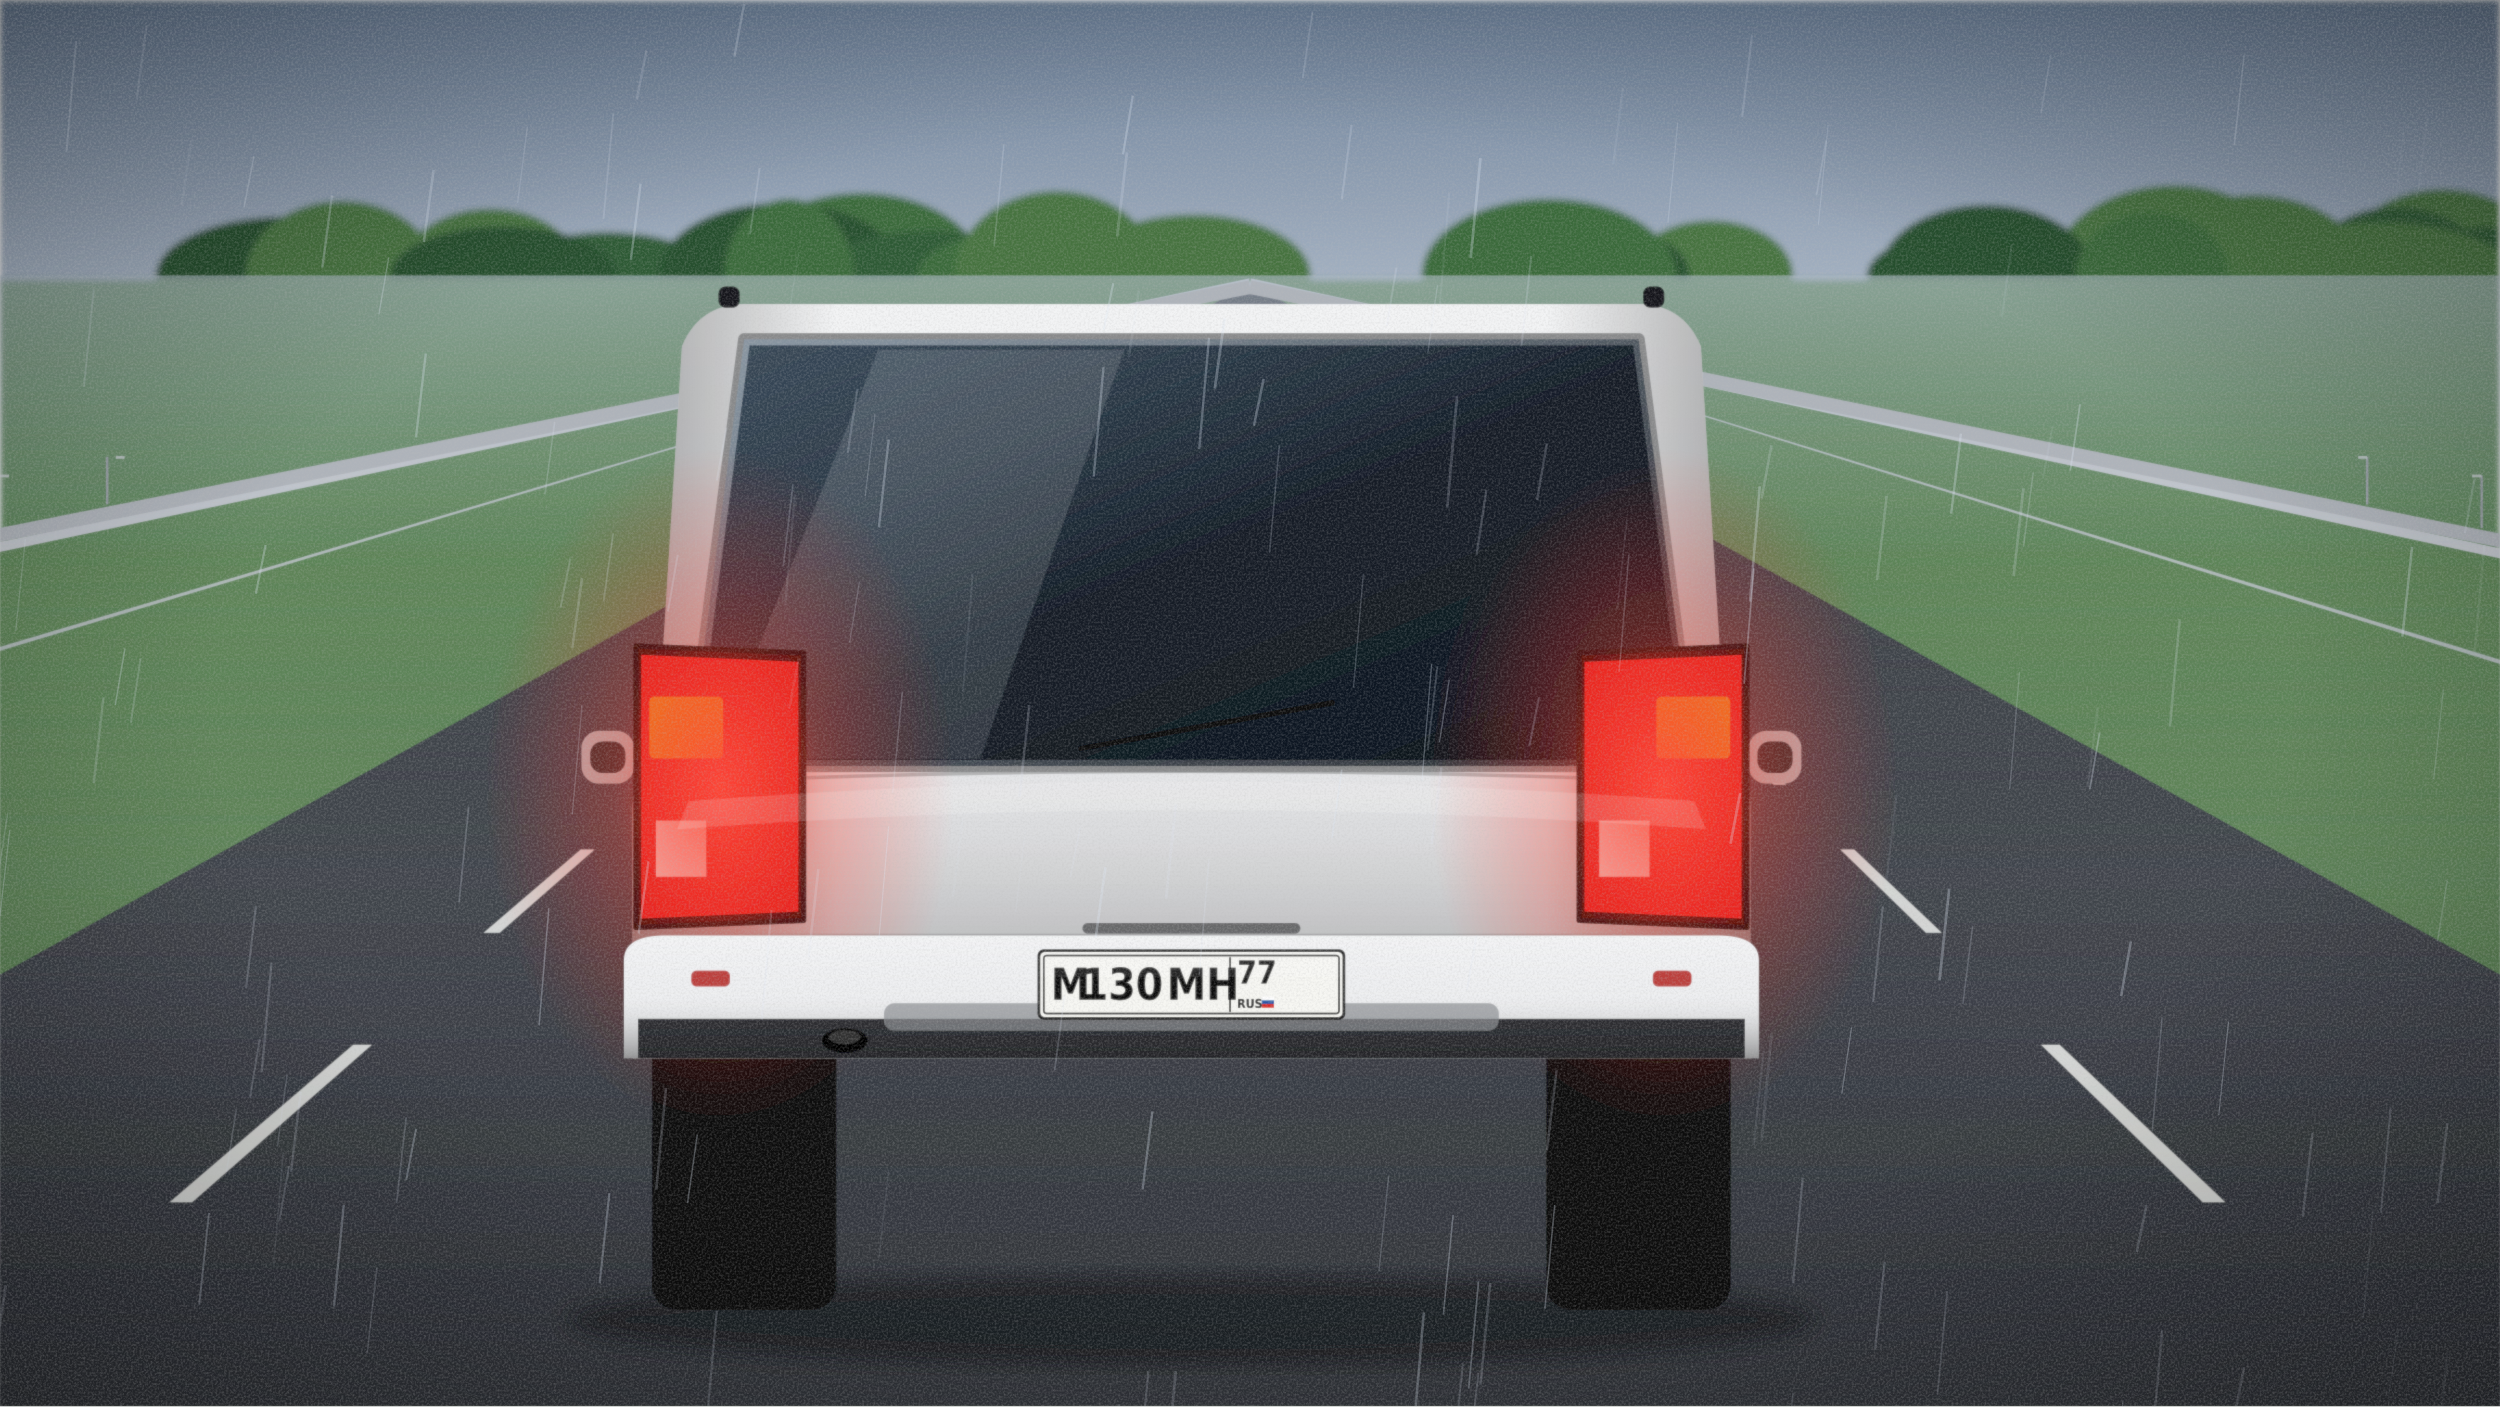
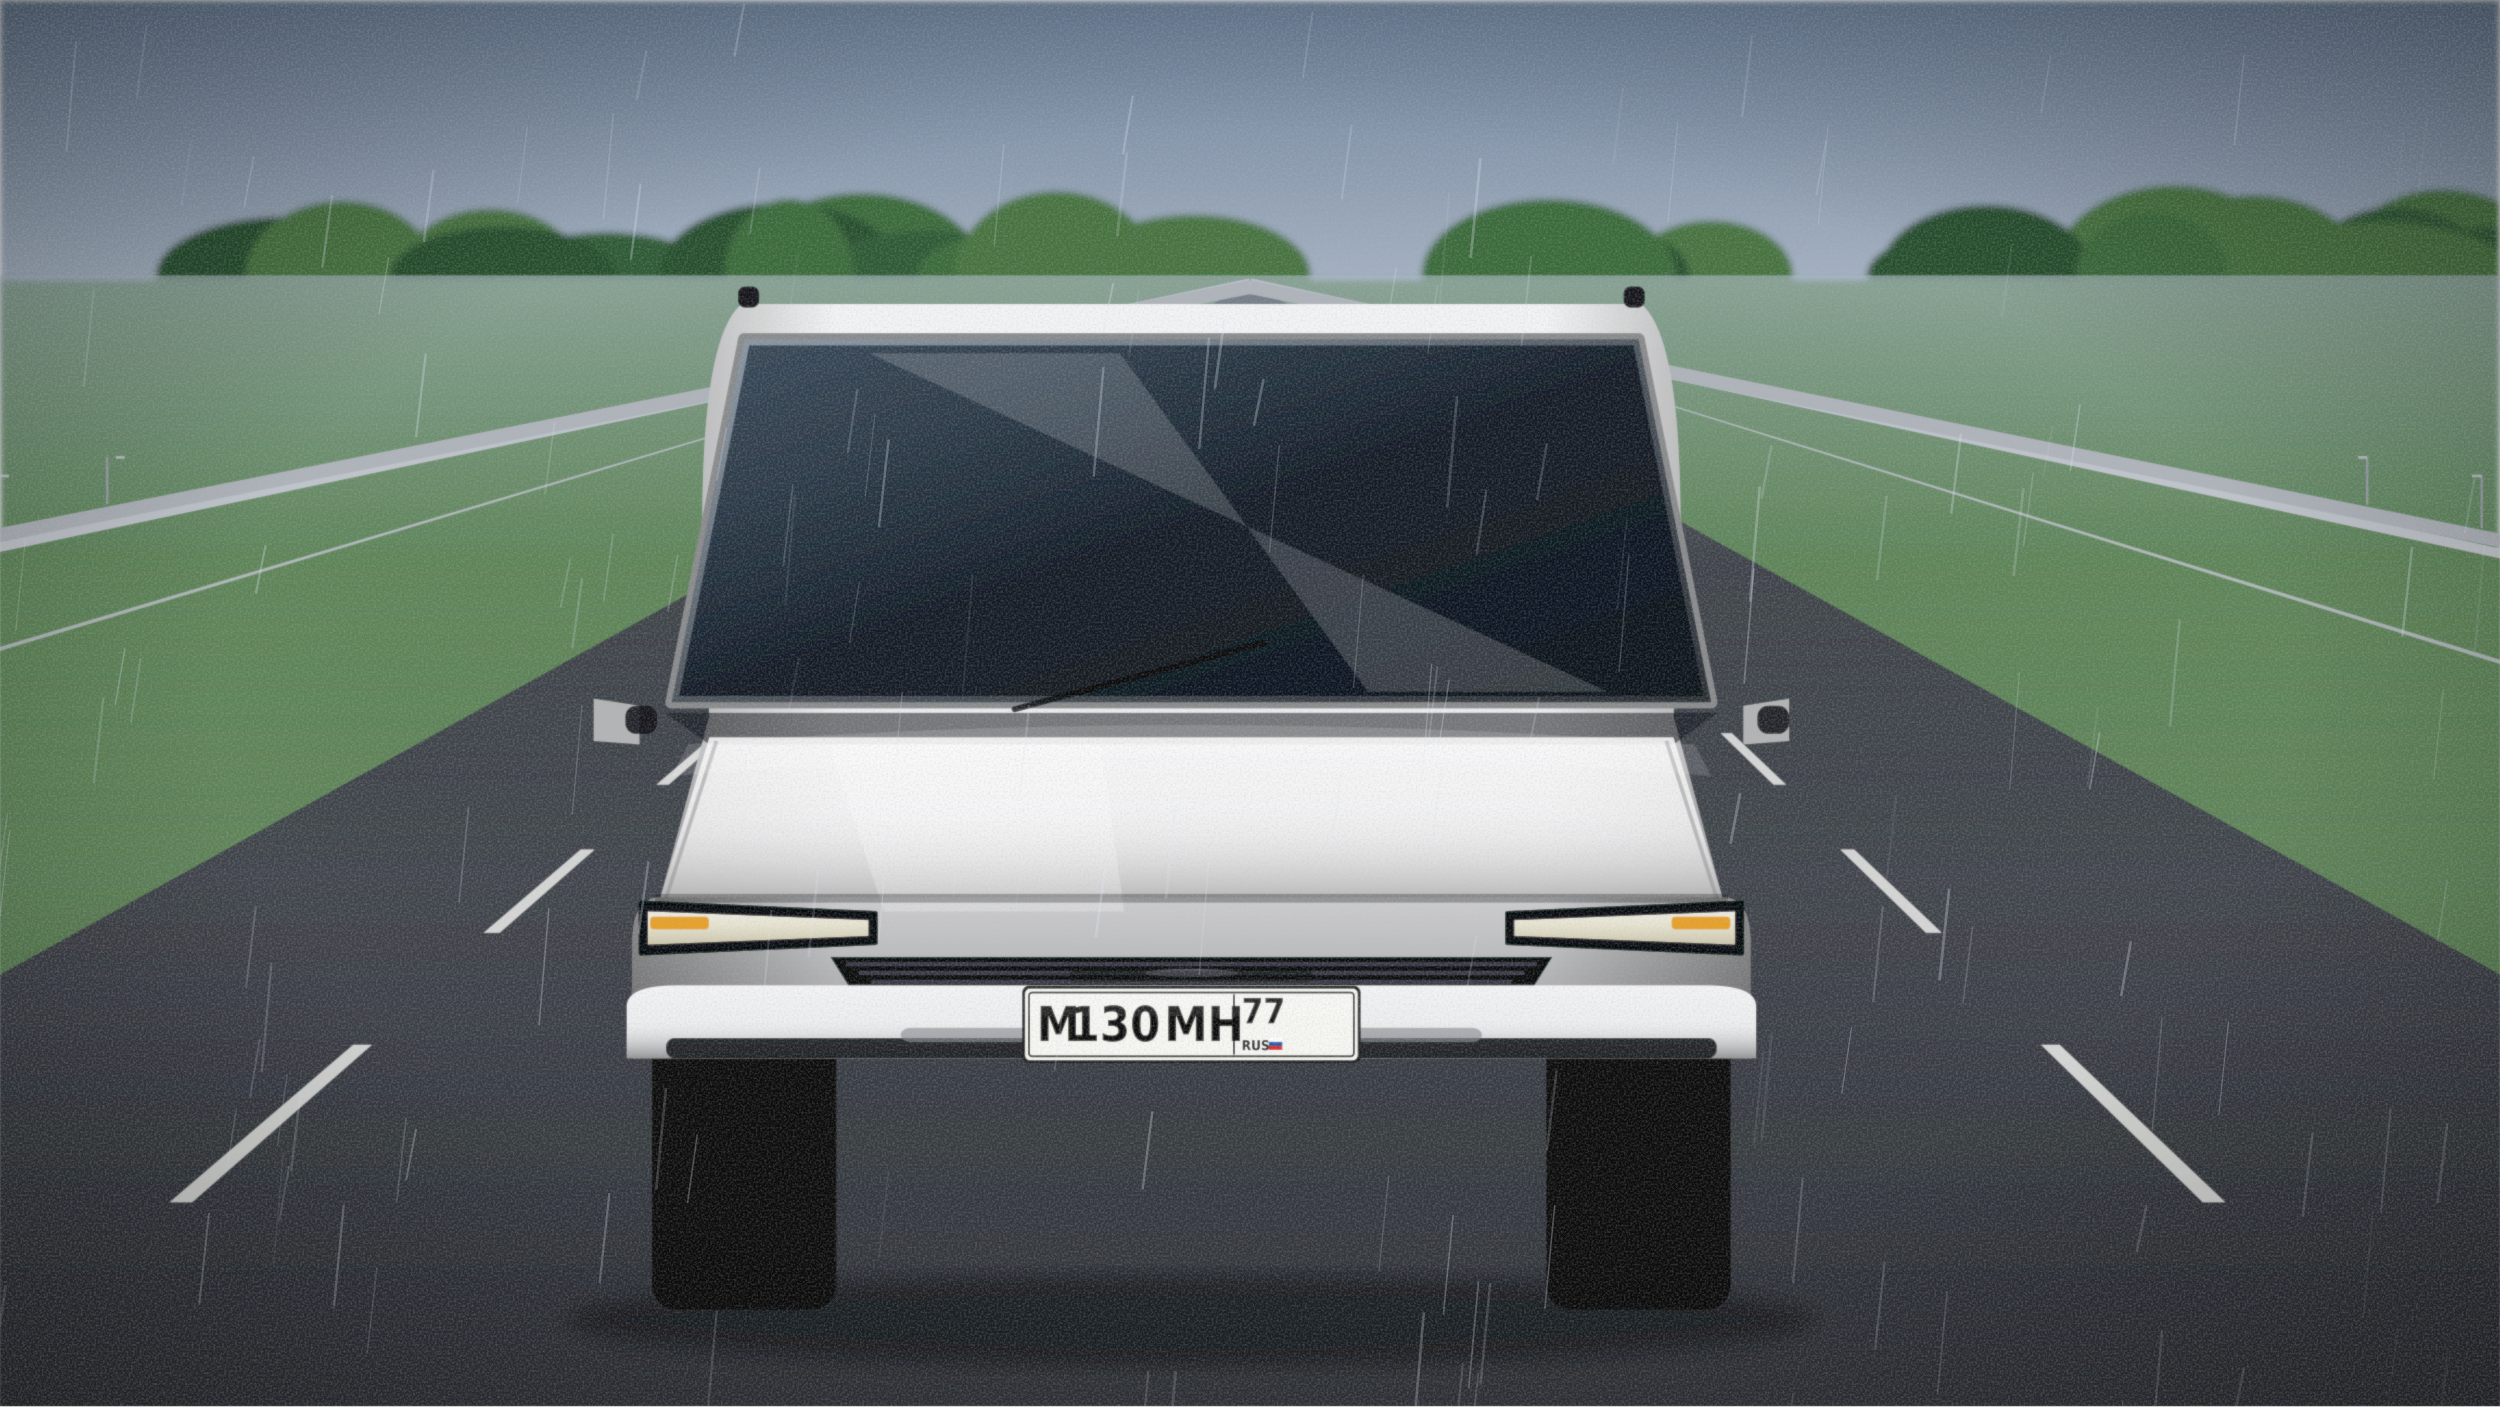
<svg xmlns="http://www.w3.org/2000/svg" viewBox="0 0 1280 720" width="1280" height="720" preserveAspectRatio="xMidYMid slice">
  <defs>
    <linearGradient id="gSky" x1="0" y1="0" x2="0" y2="1">
      <stop offset="0" stop-color="#697d96" />
      <stop offset="1" stop-color="#afbbca" />
    </linearGradient>
    <linearGradient id="gBodyV" x1="0" y1="0" x2="0" y2="1">
      <stop offset="0" stop-color="#fff" stop-opacity=".30" />
      <stop offset=".45" stop-color="#fff" stop-opacity=".02" />
      <stop offset="1" stop-color="#000" stop-opacity=".38" />
    </linearGradient>
    <linearGradient id="gBodyH" x1="0" y1="0" x2="1" y2="0">
      <stop offset="0" stop-color="#000" stop-opacity=".32" />
      <stop offset=".18" stop-color="#000" stop-opacity="0" />
      <stop offset=".82" stop-color="#000" stop-opacity="0" />
      <stop offset="1" stop-color="#000" stop-opacity=".32" />
    </linearGradient>
    <linearGradient id="gGlass" x1="0" y1="0" x2="1" y2="1">
      <stop offset="0" stop-color="#8fb3d4" stop-opacity="0.34" />
      <stop offset=".5" stop-color="#1a2735" stop-opacity=".55" />
      <stop offset="1" stop-color="#0b1119" stop-opacity=".75" />
    </linearGradient>
    <radialGradient id="gGlow">
      <stop offset="0" stop-color="#ff4a3a" stop-opacity=".95" />
      <stop offset=".45" stop-color="#ff3a2a" stop-opacity=".35" />
      <stop offset="1" stop-color="#ff2a1a" stop-opacity="0" />
    </radialGradient>
+     <radialGradient id="gGlowW">
+       <stop offset="0" stop-color="#fff6d8" stop-opacity=".95" />
+       <stop offset=".5" stop-color="#ffe9b0" stop-opacity=".35" />
+       <stop offset="1" stop-color="#ffe4a0" stop-opacity="0" />
+     </radialGradient>
+     <linearGradient id="gLamp" x1="0" y1="0" x2="0" y2="1">
+       <stop offset="0" stop-color="#fffdf2" />
+       <stop offset=".45" stop-color="#f4f0dc" />
+       <stop offset="1" stop-color="#d9d3b8" />
+     </linearGradient>
+     <linearGradient id="gHood" x1="0" y1="0" x2="0" y2="1">
+       <stop offset="0" stop-color="#fff" stop-opacity=".34" />
+       <stop offset=".45" stop-color="#fff" stop-opacity=".04" />
+       <stop offset="1" stop-color="#000" stop-opacity=".22" />
+     </linearGradient>
    <linearGradient id="gRoadFade" x1="0" y1="0" x2="0" y2="1">
      <stop offset="0" stop-color="#afbbca" stop-opacity="0.6" />
      <stop offset=".25" stop-color="#afbbca" stop-opacity="0.1" />
      <stop offset="1" stop-color="#000" stop-opacity="0" />
    </linearGradient>
    <linearGradient id="gWet" x1="0" y1="0" x2="0" y2="1">
      <stop offset="0" stop-color="#cfd8e6" stop-opacity=".0" />
      <stop offset=".5" stop-color="#cfd8e6" stop-opacity=".22" />
      <stop offset="1" stop-color="#cfd8e6" stop-opacity=".05" />
    </linearGradient>
    <linearGradient id="gFog" x1="0" y1="0" x2="0" y2="1">
      <stop offset="0" stop-color="#d7dadd" stop-opacity=".75" />
      <stop offset=".6" stop-color="#d7dadd" stop-opacity=".42" />
      <stop offset="1" stop-color="#d7dadd" stop-opacity=".18" />
    </linearGradient>
    <radialGradient id="gVig" cx=".5" cy=".5" r=".75">
      <stop offset=".55" stop-color="#000" stop-opacity="0" />
      <stop offset="1" stop-color="#000" stop-opacity="0.42" />
    </radialGradient>
    <filter id="fBlur6">
      <feGaussianBlur stdDeviation="6" />
    </filter>
    <filter id="fBlur2" filterUnits="userSpaceOnUse" x="0" y="0" width="1280" height="720">
      <feGaussianBlur stdDeviation="1.6" />
    </filter>
    <filter id="fSoft" filterUnits="userSpaceOnUse" x="0" y="0" width="1280" height="720">
      <feGaussianBlur stdDeviation="0.55" />
    </filter>
    <filter id="fNoise" x="0" y="0" width="100%" height="100%">
      <feTurbulence type="fractalNoise" baseFrequency="0.9" numOctaves="2" seed="469" />
      <feColorMatrix type="matrix" values="0 0 0 0 0.5 0 0 0 0 0.5 0 0 0 0 0.5 1.6 0 0 0 -0.62" />
    </filter>
  </defs>
  <g filter="url(#fSoft)">
    <g filter="url(#fBlur2)">
      <rect x="0" y="0" width="1280" height="175" fill="url(#gSky)" />
      <ellipse cx="1021" cy="141" rx="65" ry="25" fill="#27502f" />
      <ellipse cx="1113" cy="141" rx="63" ry="46" fill="#46733f" />
      <ellipse cx="1153" cy="141" rx="59" ry="41" fill="#46733f" />
      <ellipse cx="251" cy="141" rx="47" ry="34" fill="#46733f" />
      <ellipse cx="311" cy="141" rx="54" ry="22" fill="#2f5a35" />
      <ellipse cx="876" cy="141" rx="42" ry="28" fill="#46733f" />
      <ellipse cx="147" cy="141" rx="67" ry="30" fill="#27502f" />
      <ellipse cx="586" cy="141" rx="68" ry="27" fill="#46733f" />
      <ellipse cx="175" cy="141" rx="49" ry="38" fill="#46733f" />
      <ellipse cx="1017" cy="141" rx="55" ry="36" fill="#27502f" />
      <ellipse cx="821" cy="141" rx="44" ry="25" fill="#27502f" />
      <ellipse cx="1251" cy="141" rx="55" ry="44" fill="#46733f" />
      <ellipse cx="1102" cy="141" rx="39" ry="32" fill="#3a6a3a" />
      <ellipse cx="1227" cy="141" rx="47" ry="35" fill="#2f5a35" />
      <ellipse cx="779" cy="141" rx="42" ry="22" fill="#27502f" />
      <ellipse cx="1273" cy="141" rx="32" ry="25" fill="#2f5a35" />
      <ellipse cx="441" cy="141" rx="63" ry="42" fill="#3a6a3a" />
      <ellipse cx="793" cy="141" rx="65" ry="39" fill="#3a6a3a" />
      <ellipse cx="1218" cy="141" rx="69" ry="27" fill="#46733f" />
      <ellipse cx="400" cy="141" rx="63" ry="37" fill="#27502f" />
      <ellipse cx="258" cy="141" rx="58" ry="25" fill="#27502f" />
      <ellipse cx="476" cy="141" rx="56" ry="23" fill="#2f5a35" />
      <ellipse cx="611" cy="141" rx="60" ry="31" fill="#46733f" />
      <ellipse cx="519" cy="141" rx="49" ry="22" fill="#3a6a3a" />
      <ellipse cx="541" cy="141" rx="52" ry="43" fill="#46733f" />
      <ellipse cx="404" cy="141" rx="33" ry="39" fill="#3a6a3a" />
      <rect x="0" y="143" width="1280" height="720" fill="#4e7a45" />
    </g>
    <polygon points="640,145 1680,720 -400,720" fill="#2c2f35" />
    <polygon points="640,145 -2085.6,720 -400,720" fill="#4f7a45" />
    <polygon points="640,145 3300,720 1680,720" fill="#4f7a45" />
    <line x1="640" y1="145" x2="-2085.6" y2="720" stroke="#c3c6cb" stroke-width="5" />
    <line x1="640" y1="145" x2="3300" y2="720" stroke="#c3c6cb" stroke-width="5" />
    <polygon points="619.8,147 620,147 -1288.1,720 -1308.1,720" fill="#bdc2c8" opacity="0.85" />
    <polygon points="659.3,147 659.5,147 2522.5,720 2502.5,720" fill="#bdc2c8" opacity="0.85" />
    <polygon points="180.9,534.9 190.4,534.9 98.3,615.6 86.8,615.6" fill="#f2f2ee" opacity="0.88" />
    <polygon points="297.4,434.9 304.5,434.9 255.8,477.6 247.6,477.6" fill="#f2f2ee" opacity="0.88" />
    <polygon points="366.8,375.4 372.4,375.4 342.3,401.8 336,401.8" fill="#f2f2ee" opacity="0.88" />
    <polygon points="412.8,335.9 417.5,335.9 397,353.9 391.9,353.9" fill="#f2f2ee" opacity="0.88" />
    <polygon points="445.5,307.9 449.5,307.9 434.8,320.8 430.4,320.8" fill="#f2f2ee" opacity="0.88" />
    <polygon points="470,286.8 473.5,286.8 462.3,296.6 458.6,296.6" fill="#f2f2ee" opacity="0.88" />
    <polygon points="489,270.5 492.1,270.5 483.4,278.2 480.1,278.2" fill="#f2f2ee" opacity="0.88" />
    <polygon points="504.2,257.5 507,257.5 500,263.7 497,263.7" fill="#f2f2ee" opacity="0.88" />
    <polygon points="516.6,246.9 519.2,246.9 513.4,251.9 510.7,251.9" fill="#f2f2ee" opacity="0.88" />
    <polygon points="527,238 529.3,238 524.5,242.2 522,242.2" fill="#f2f2ee" opacity="0.88" />
    <polygon points="535.7,230.5 537.9,230.5 533.7,234.1 531.5,234.1" fill="#f2f2ee" opacity="0.88" />
    <polygon points="543.2,224.1 545.2,224.1 541.7,227.2 539.6,227.2" fill="#f2f2ee" opacity="0.88" />
    <polygon points="549.7,218.5 551.5,218.5 548.5,221.2 546.5,221.2" fill="#f2f2ee" opacity="0.88" />
    <polygon points="555.3,213.6 557.1,213.6 554.4,216 552.6,216" fill="#f2f2ee" opacity="0.88" />
    <polygon points="560.3,209.4 562,209.4 559.6,211.4 557.9,211.4" fill="#f2f2ee" opacity="0.88" />
    <polygon points="1045,534.9 1054.5,534.9 1139.4,615.6 1127.9,615.6" fill="#f2f2ee" opacity="0.88" />
    <polygon points="942.2,434.9 949.3,434.9 994.2,477.6 986.1,477.6" fill="#f2f2ee" opacity="0.88" />
    <polygon points="881,375.4 886.7,375.4 914.5,401.8 908.1,401.8" fill="#f2f2ee" opacity="0.88" />
    <polygon points="840.4,335.9 845.1,335.9 864,353.9 858.9,353.9" fill="#f2f2ee" opacity="0.88" />
    <polygon points="811.6,307.9 815.6,307.9 829.2,320.8 824.9,320.8" fill="#f2f2ee" opacity="0.88" />
    <polygon points="789.9,286.8 793.5,286.8 803.8,296.6 800,296.6" fill="#f2f2ee" opacity="0.88" />
    <polygon points="773.2,270.5 776.3,270.5 784.4,278.2 781.1,278.2" fill="#f2f2ee" opacity="0.88" />
    <polygon points="759.8,257.5 762.6,257.5 769.1,263.7 766.1,263.7" fill="#f2f2ee" opacity="0.88" />
    <polygon points="748.8,246.9 751.4,246.9 756.7,251.9 754,251.9" fill="#f2f2ee" opacity="0.88" />
    <polygon points="739.7,238 742.1,238 746.5,242.2 744.1,242.2" fill="#f2f2ee" opacity="0.88" />
    <polygon points="732,230.5 734.2,230.5 738,234.1 735.7,234.1" fill="#f2f2ee" opacity="0.88" />
    <polygon points="725.4,224.1 727.4,224.1 730.7,227.2 728.6,227.2" fill="#f2f2ee" opacity="0.88" />
    <polygon points="719.7,218.5 721.6,218.5 724.4,221.2 722.5,221.2" fill="#f2f2ee" opacity="0.88" />
    <polygon points="714.7,213.6 716.4,213.6 718.9,216 717.1,216" fill="#f2f2ee" opacity="0.88" />
    <polygon points="710.3,209.4 711.9,209.4 714.1,211.4 712.4,211.4" fill="#f2f2ee" opacity="0.88" />
    <rect x="0" y="141" width="1280" height="579" fill="url(#gRoadFade)" />
    <rect x="0" y="181" width="1280" height="539" fill="url(#gWet)" opacity="0.5" />
    <rect x="-79.7" y="255.2" width="1.2" height="29.9" fill="#9aa0a8" />
    <rect x="-73.6" y="254.7" width="5.5" height="1.4" fill="#c9ced4" opacity="0.8" />
    <rect x="-5.8" y="243.5" width="1.2" height="26.8" fill="#9aa0a8" />
    <rect x="-0.3" y="243" width="4.9" height="1.4" fill="#c9ced4" opacity="0.8" />
    <rect x="54.3" y="233.9" width="1.2" height="24.3" fill="#9aa0a8" />
    <rect x="59.3" y="233.5" width="4.5" height="1.4" fill="#c9ced4" opacity="0.8" />
    <rect x="1342.1" y="255.2" width="1.2" height="29.9" fill="#9aa0a8" />
    <rect x="1337.3" y="254.7" width="5.5" height="1.4" fill="#c9ced4" opacity="0.8" />
    <rect x="1270" y="243.5" width="1.2" height="26.8" fill="#9aa0a8" />
    <rect x="1265.7" y="243" width="4.9" height="1.4" fill="#c9ced4" opacity="0.8" />
    <rect x="1211.4" y="233.9" width="1.2" height="24.3" fill="#9aa0a8" />
    <rect x="1207.4" y="233.5" width="4.5" height="1.4" fill="#c9ced4" opacity="0.8" />
    <line x1="640" y1="147" x2="-2250.7" y2="720" stroke="#aeb3ba" stroke-width="7" />
    <line x1="640" y1="147" x2="3465.1" y2="720" stroke="#aeb3ba" stroke-width="7" />
    <g transform="translate(553.1 179.6)">
      <ellipse cx="0" cy="3" rx="9.2" ry="2.3" fill="#000" opacity=".33" />
      <rect x="-8.2" y="-8.3" width="16.4" height="5.9" rx="0.6" fill="#20222a" />
      <path d="M -6.6 -8.3 L -4.9 -14 L 4.9 -14 L 6.6 -8.3 Z" fill="#1d1f27" />
      <path d="M -5.2 -8.8 L -4.3 -13.3 L 4.3 -13.3 L 5.2 -8.8 Z" fill="#0f1620" />
-       <rect x="-7.9" y="-7.4" width="2.8" height="1.5" fill="#c4261f" />
-       <rect x="5.1" y="-7.4" width="2.8" height="1.5" fill="#c4261f" />
+       <rect x="-7.9" y="-7.4" width="2.8" height="1.5" fill="#f2f0e2" opacity=".95" />
+       <rect x="5.1" y="-7.4" width="2.8" height="1.5" fill="#f2f0e2" opacity=".95" />
      <rect x="-7.5" y="-2.9" width="15.1" height="0.9" fill="#121317" />
      <rect x="-1.6" y="-5.3" width="3.3" height="1" fill="#e9e9e4" />
      <rect x="-7.2" y="-2.4" width="2" height="2.4" fill="#0d0d0d" />
      <rect x="5.2" y="-2.4" width="2" height="2.4" fill="#0d0d0d" />
    </g>
    <g transform="translate(550.5 180.8)">
      <ellipse cx="0" cy="3" rx="9.3" ry="2.3" fill="#000" opacity=".33" />
      <rect x="-8.3" y="-7.7" width="16.6" height="5.5" rx="0.7" fill="#b9bdc4" />
      <path d="M -6.6 -7.7 L -5 -13 L 5 -13 L 6.6 -7.7 Z" fill="#aaaeb4" />
      <path d="M -5.3 -8.2 L -4.3 -12.3 L 4.3 -12.3 L 5.3 -8.2 Z" fill="#0f1620" />
-       <rect x="-8" y="-6.9" width="2.8" height="1.4" fill="#c4261f" />
-       <rect x="5.1" y="-6.9" width="2.8" height="1.4" fill="#c4261f" />
+       <rect x="-8" y="-6.9" width="2.8" height="1.4" fill="#f2f0e2" opacity=".95" />
+       <rect x="5.1" y="-6.9" width="2.8" height="1.4" fill="#f2f0e2" opacity=".95" />
      <rect x="-7.6" y="-2.7" width="15.3" height="0.8" fill="#66686c" />
      <rect x="-1.7" y="-4.9" width="3.3" height="1" fill="#e9e9e4" />
      <rect x="-7.3" y="-2.2" width="2" height="2.2" fill="#0d0d0d" />
      <rect x="5.3" y="-2.2" width="2" height="2.2" fill="#0d0d0d" />
    </g>
    <g transform="translate(610 670.5) scale(0.9)">
      <ellipse cx="0" cy="6" rx="356.2" ry="26" fill="#000" opacity="0.38" filter="url(#fBlur6)" />
      <rect x="-306.9" y="-165" width="104.9" height="165" rx="14" fill="#0d0d0d" />
      <rect x="-300.9" y="-159" width="92.9" height="10" rx="5" fill="#242424" opacity=".7" />
      <rect x="201.9" y="-165" width="104.9" height="165" rx="14" fill="#0d0d0d" />
      <rect x="207.9" y="-159" width="92.9" height="10" rx="5" fill="#242424" opacity=".7" />
-       <path d="M -318 -143 L -318 -283.2 Q -318 -303.2 -304 -321.2 L -289.8 -548 Q -279.8 -572 -253.8 -572 L 253.8 -572 Q 279.8 -572 289.8 -548 L 304 -321.2 Q 318 -303.2 318 -283.2 L 318 -143 Z" fill="#EDEEF0" />
-       <path d="M -318 -143 L -318 -283.2 Q -318 -303.2 -304 -321.2 L -289.8 -548 Q -279.8 -572 -253.8 -572 L 253.8 -572 Q 279.8 -572 289.8 -548 L 304 -321.2 Q 318 -303.2 318 -283.2 L 318 -143 Z" fill="url(#gBodyV)" />
-       <path d="M -318 -143 L -318 -283.2 Q -318 -303.2 -304 -321.2 L -289.8 -548 Q -279.8 -572 -253.8 -572 L 253.8 -572 Q 279.8 -572 289.8 -548 L 304 -321.2 Q 318 -303.2 318 -283.2 L 318 -143 Z" fill="url(#gBodyH)" />
-       <path d="M -286.2 -309.2 L -254.4 -552 L 254.4 -552 L 286.2 -309.2 Z" fill="#0c1218" stroke="#898a8b" stroke-width="7" stroke-linejoin="round" />
-       <path d="M -286.2 -309.2 L -254.4 -552 L 254.4 -552 L 286.2 -309.2 Z" fill="url(#gGlass)" />
-       <path d="M -178.1 -546 L -38.2 -546 L -120.2 -313.2 L -271.9 -313.2 Z" fill="#fff" opacity="0.13" />
-       <path d="M -63 -319.2 L 80.1 -345.2" stroke="#05080b" stroke-width="3.2" stroke-linecap="round" opacity=".75" />
-       <rect x="-347" y="-329.2" width="30" height="30" rx="10" fill="#b2b3b4" />
-       <rect x="-342" y="-323.2" width="20" height="18" rx="7" fill="#0b0e12" opacity=".8" />
-       <rect x="317" y="-329.2" width="30" height="30" rx="10" fill="#b2b3b4" />
-       <rect x="322" y="-323.2" width="20" height="18" rx="7" fill="#0b0e12" opacity=".8" />
-       <path d="M -305.3 -299.2 Q 0 -313.2 305.3 -299.2 L 314.8 -212.8 L -314.8 -212.8 Z" fill="none" stroke="#898a8b" stroke-width="2" opacity=".55" />
-       <rect x="-269" y="-582" width="12" height="12" rx="4" fill="#15171a" />
-       <rect x="257" y="-582" width="12" height="12" rx="4" fill="#15171a" />
-       <path d="M -316 -377.5 L -220.6 -373.5 L -220.6 -221.4 L -316 -217.4 Z" fill="#2a0707" stroke="#0a0a0a" stroke-width="3" stroke-linejoin="round" />
-       <path d="M -313 -372.5 L -223.6 -368.5 L -223.6 -226.4 L -313 -222.4 Z" fill="#e0201f" opacity="1" stroke-linejoin="round" />
-       <rect x="-308.4" y="-348.7" width="42" height="35.2" rx="3" fill="#e69a1a" opacity=".9" />
-       <rect x="-304.6" y="-278.2" width="28.6" height="32" fill="#f4f4ee" opacity=".85" />
-       <ellipse cx="-268.3" cy="-297.4" rx="133.6" ry="192.1" fill="url(#gGlow)" opacity="0.95" />
-       <path d="M 316 -377.5 L 220.6 -373.5 L 220.6 -221.4 L 316 -217.4 Z" fill="#2a0707" stroke="#0a0a0a" stroke-width="3" stroke-linejoin="round" />
-       <path d="M 313 -372.5 L 223.6 -368.5 L 223.6 -226.4 L 313 -222.4 Z" fill="#e0201f" opacity="1" stroke-linejoin="round" />
-       <rect x="264.5" y="-348.7" width="42" height="35.2" rx="3" fill="#e69a1a" opacity=".9" />
-       <rect x="232" y="-278.2" width="28.6" height="32" fill="#f4f4ee" opacity=".85" />
-       <ellipse cx="268.3" cy="-297.4" rx="133.6" ry="192.1" fill="url(#gGlow)" opacity="0.95" />
-       <path d="M -322.8 -143 L -322.8 -198.8 Q -322.8 -212.8 -298.9 -212.8 L 298.9 -212.8 Q 322.8 -212.8 322.8 -198.8 L 322.8 -143 Z" fill="#EDEEF0" />
-       <path d="M -322.8 -143 L -322.8 -198.8 Q -322.8 -212.8 -298.9 -212.8 L 298.9 -212.8 Q 322.8 -212.8 322.8 -198.8 L 322.8 -143 Z" fill="url(#gBodyV)" />
-       <path d="M -314.8 -143 L -314.8 -165.4 L 314.8 -165.4 L 314.8 -143 Z" fill="#17181b" opacity=".88" />
-       <rect x="-174.9" y="-174.3" width="349.8" height="15.7" rx="6" fill="#8a8d92" opacity=".7" />
-       <rect x="-284.5" y="-192.8" width="22" height="9" rx="3" fill="#b3201f" opacity=".85" />
-       <rect x="262.5" y="-192.8" width="22" height="9" rx="3" fill="#b3201f" opacity=".85" />
-       <ellipse cx="-197.2" cy="-153" rx="13" ry="7" fill="#050505" />
-       <ellipse cx="-197.2" cy="-155" rx="9" ry="4" fill="#5b5b5b" opacity=".5" />
-       <g transform="translate(0 -184.9)">
+       <path d="M -318 -143 L -318 -208.5 Q -318 -234.5 -302 -234.5 L -274.2 -337.5 Q -287.8 -546 -255.8 -572 L 255.8 -572 Q 287.8 -546 274.2 -337.5 L 302 -234.5 Q 318 -234.5 318 -208.5 L 318 -143 Z" fill="#EDEEF0" />
+       <path d="M -318 -143 L -318 -208.5 Q -318 -234.5 -302 -234.5 L -274.2 -337.5 Q -287.8 -546 -255.8 -572 L 255.8 -572 Q 287.8 -546 274.2 -337.5 L 302 -234.5 Q 318 -234.5 318 -208.5 L 318 -143 Z" fill="url(#gBodyV)" />
+       <path d="M -318 -143 L -318 -208.5 Q -318 -234.5 -302 -234.5 L -274.2 -337.5 Q -287.8 -546 -255.8 -572 L 255.8 -572 Q 287.8 -546 274.2 -337.5 L 302 -234.5 Q 318 -234.5 318 -208.5 L 318 -143 Z" fill="url(#gBodyH)" />
+       <path d="M -295.7 -345.5 L -254.4 -552 L 254.4 -552 L 295.7 -345.5 Z" fill="#0c1218" stroke="#898a8b" stroke-width="7" stroke-linejoin="round" />
+       <path d="M -295.7 -345.5 L -254.4 -552 L 254.4 -552 L 295.7 -345.5 Z" fill="url(#gGlass)" />
+       <path d="M -183.2 -544 L -40.7 -544 L 100.6 -351.5 L 236.6 -351.5 Z" fill="#fff" opacity="0.17" />
+       <path d="M -100.6 -341.5 L 41.4 -379.5" stroke="#05080b" stroke-width="3.4" stroke-linecap="round" opacity=".8" />
+       <path d="M -299.7 -339.5 L 299.7 -339.5 L 274.2 -321.5 L -274.2 -321.5 Z" fill="#14161a" opacity=".55" />
+       <path d="M -274.2 -325.5 L -302 -234.5 L 302 -234.5 L 274.2 -325.5 Z" fill="#f4f4f6" opacity=".85" />
+       <path d="M -274.2 -325.5 L -302 -234.5 L 302 -234.5 L 274.2 -325.5 Z" fill="url(#gHood)" />
+       <path d="M -206.1 -321.5 L -174.9 -226.5 L -38.2 -226.5 L -51.5 -321.5 Z" fill="#fff" opacity="0.26" />
+       <line x1="-300" y1="-230.5" x2="-270.2" y2="-323.5" stroke="#898a8b" stroke-width="2.2" opacity=".5" />
+       <line x1="300" y1="-230.5" x2="270.2" y2="-323.5" stroke="#898a8b" stroke-width="2.2" opacity=".5" />
+       <rect x="-305.3" y="-236.5" width="610.6" height="5" rx="2" fill="#000" opacity=".28" />
+       <path d="M -314 -343.5 L -340 -347.5 L -340 -323.5 L -314 -321.5 Z" fill="#b2b3b4" />
+       <rect x="-322" y="-343.5" width="18" height="16" rx="6" fill="#0b0e12" opacity=".85" />
+       <path d="M 314 -343.5 L 340 -347.5 L 340 -323.5 L 314 -321.5 Z" fill="#b2b3b4" />
+       <rect x="322" y="-343.5" width="18" height="16" rx="6" fill="#0b0e12" opacity=".85" />
+       <rect x="-257.9" y="-582" width="12" height="12" rx="4" fill="#15171a" />
+       <rect x="245.9" y="-582" width="12" height="12" rx="4" fill="#15171a" />
+       <path d="M -313.2 -231.5 L -179.7 -225.5 L -179.7 -208.6 L -313.2 -202.6 Z" fill="#0e1014" stroke="#05070a" stroke-width="2.5" stroke-linejoin="round" />
+       <path d="M -309.2 -226.5 L -183.7 -221.5 L -183.7 -212.6 L -309.2 -207.6 Z" fill="url(#gLamp)" opacity="0.93" stroke-linejoin="round" />
+       <rect x="-307.9" y="-223.5" width="33.4" height="7.2" rx="2" fill="#e69a1a" opacity=".92" />
+       <path d="M 313.2 -231.5 L 179.7 -225.5 L 179.7 -208.6 L 313.2 -202.6 Z" fill="#0e1014" stroke="#05070a" stroke-width="2.5" stroke-linejoin="round" />
+       <path d="M 309.2 -226.5 L 183.7 -221.5 L 183.7 -212.6 L 309.2 -207.6 Z" fill="url(#gLamp)" opacity="0.93" stroke-linejoin="round" />
+       <rect x="273.2" y="-223.5" width="33.4" height="7.2" rx="2" fill="#e69a1a" opacity=".92" />
+       <path d="M -203.5 -199.6 L 203.5 -199.6 L 193.3 -183.4 L -193.3 -183.4 Z" fill="#0b0d11" stroke="#05070a" stroke-width="2" />
+       <line x1="-196.4" y1="-196.5" x2="196.4" y2="-196.5" stroke="#454b55" stroke-width="2.4" opacity=".75" />
+       <line x1="-189.3" y1="-191.5" x2="189.3" y2="-191.5" stroke="#454b55" stroke-width="2.4" opacity=".75" />
+       <line x1="-182.2" y1="-186.4" x2="182.2" y2="-186.4" stroke="#454b55" stroke-width="2.4" opacity=".75" />
+       <ellipse cx="0" cy="-191.5" rx="26.5" ry="2.3" fill="#9aa3ae" opacity=".5" />
+       <path d="M -321.2 -143 L -321.2 -172.4 Q -321.2 -184.4 -292.6 -184.4 L 292.6 -184.4 Q 321.2 -184.4 321.2 -172.4 L 321.2 -143 Z" fill="#EDEEF0" />
+       <path d="M -321.2 -143 L -321.2 -172.4 Q -321.2 -184.4 -292.6 -184.4 L 292.6 -184.4 Q 321.2 -184.4 321.2 -172.4 L 321.2 -143 Z" fill="url(#gBodyV)" />
+       <rect x="-298.9" y="-154.5" width="597.8" height="11.5" rx="5" fill="#15171b" opacity=".9" />
+       <rect x="-165.4" y="-160.3" width="330.7" height="8.1" rx="6" fill="#8a8d92" opacity=".65" />
+       <g transform="translate(0 -162.2) scale(1.1)">
        <g>
          <rect x="-87.5" y="-20" width="175" height="40" rx="3.5" fill="#1b1b1b" />
          <rect x="-86" y="-18.5" width="172" height="37" rx="2.6" fill="#f6f6f2" />
          <rect x="-84" y="-16.5" width="168" height="33" rx="1.6" fill="none" stroke="#0a0a0a" stroke-width="0.9" />
          <text x="-80" y="8.6" font-size="25" font-family="'Arial Narrow','Liberation Sans Narrow','DejaVu Sans Condensed',Arial,sans-serif" font-weight="700" fill="#0a0a0a" textLength="14.5" lengthAdjust="spacingAndGlyphs">М</text>
          <text x="-63" y="8.6" font-size="25" font-family="'Arial Narrow','Liberation Sans Narrow','DejaVu Sans Condensed',Arial,sans-serif" font-weight="700" fill="#0a0a0a" textLength="46" lengthAdjust="spacingAndGlyphs">130</text>
          <text x="-14" y="8.6" font-size="25" font-family="'Arial Narrow','Liberation Sans Narrow','DejaVu Sans Condensed',Arial,sans-serif" font-weight="700" fill="#0a0a0a" textLength="31" lengthAdjust="spacingAndGlyphs">МН</text>
          <line x1="22" y1="-15.5" x2="22" y2="15.5" stroke="#0a0a0a" stroke-width="0.9" />
          <text x="26" y="-0.6" font-size="18" font-family="'Arial Narrow','Liberation Sans Narrow','DejaVu Sans Condensed',Arial,sans-serif" font-weight="700" fill="#0a0a0a" textLength="20" lengthAdjust="spacingAndGlyphs">77</text>
          <text x="26" y="13.3" font-size="7" font-family="'Arial Narrow','Liberation Sans Narrow','DejaVu Sans Condensed',Arial,sans-serif" font-weight="700" fill="#0a0a0a" textLength="12" lengthAdjust="spacingAndGlyphs">RUS</text>
          <rect x="40" y="6.9" width="7" height="2.1" fill="#fff" />
          <rect x="40" y="9" width="7" height="2.1" fill="#1c57a5" />
          <rect x="40" y="11.1" width="7" height="2.1" fill="#d52b1e" />
          <rect x="-86" y="-18.5" width="172" height="14.1" rx="2.6" fill="#fff" opacity="0.12" />
        </g>
      </g>
-       <rect x="-62" y="-219.9" width="124" height="6" rx="3" fill="#0e0e10" opacity=".5" />
-       <path d="M -286.2 -289.2 Q 0 -311.2 286.2 -289.2 L 292.6 -273.2 Q 0 -295.2 -292.6 -273.2 Z" fill="#fff" opacity="0.16" />
+       <rect x="-69.4" y="-192.8" width="138.7" height="6.3" rx="3" fill="#0e0e10" opacity=".45" />
+       <path d="M -286.2 -321.5 Q 0 -343.5 286.2 -321.5 L 295.7 -303.5 Q 0 -327.5 -295.7 -303.5 Z" fill="#fff" opacity="0.15" />
    </g>
  </g>
  <line x1="98" y1="72" x2="93" y2="105" stroke="#dfe8f5" stroke-width="1.2" opacity="0.1" />
  <line x1="406" y1="248" x2="401" y2="290" stroke="#dfe8f5" stroke-width="0.9" opacity="0.2" />
  <line x1="440" y1="298" x2="435" y2="329" stroke="#dfe8f5" stroke-width="0.7" opacity="0.2" />
  <line x1="455" y1="225" x2="450" y2="270" stroke="#dfe8f5" stroke-width="1.2" opacity="0.3" />
  <line x1="627" y1="163" x2="622" y2="199" stroke="#dfe8f5" stroke-width="1.4" opacity="0.3" />
  <line x1="1149" y1="28" x2="1144" y2="74" stroke="#dfe8f5" stroke-width="0.8" opacity="0.3" />
  <line x1="742" y1="99" x2="737" y2="158" stroke="#dfe8f5" stroke-width="1" opacity="0.1" />
  <line x1="903" y1="538" x2="898" y2="586" stroke="#dfe8f5" stroke-width="1.1" opacity="0.1" />
  <line x1="1224" y1="567" x2="1219" y2="621" stroke="#dfe8f5" stroke-width="1" opacity="0.2" />
  <line x1="602" y1="412" x2="597" y2="460" stroke="#dfe8f5" stroke-width="1.4" opacity="0.2" />
  <line x1="75" y1="13" x2="70" y2="51" stroke="#dfe8f5" stroke-width="1.1" opacity="0.2" />
  <line x1="948" y1="526" x2="943" y2="560" stroke="#dfe8f5" stroke-width="0.6" opacity="0.3" />
  <line x1="1004" y1="222" x2="999" y2="263" stroke="#dfe8f5" stroke-width="1.2" opacity="0.3" />
  <line x1="240" y1="413" x2="235" y2="462" stroke="#dfe8f5" stroke-width="0.9" opacity="0.2" />
  <line x1="419" y1="445" x2="414" y2="490" stroke="#dfe8f5" stroke-width="1.3" opacity="0.2" />
  <line x1="746" y1="203" x2="741" y2="260" stroke="#dfe8f5" stroke-width="1.4" opacity="0.2" />
  <line x1="796" y1="617" x2="791" y2="670" stroke="#dfe8f5" stroke-width="0.8" opacity="0.3" />
  <line x1="462" y1="354" x2="457" y2="406" stroke="#dfe8f5" stroke-width="0.8" opacity="0.2" />
  <line x1="898" y1="291" x2="893" y2="350" stroke="#dfe8f5" stroke-width="0.9" opacity="0.3" />
  <line x1="332" y1="441" x2="327" y2="478" stroke="#dfe8f5" stroke-width="1.2" opacity="0.3" />
  <line x1="831" y1="45" x2="826" y2="84" stroke="#dfe8f5" stroke-width="1.2" opacity="0.1" />
  <line x1="389" y1="86" x2="384" y2="120" stroke="#dfe8f5" stroke-width="1" opacity="0.2" />
  <line x1="907" y1="228" x2="902" y2="255" stroke="#dfe8f5" stroke-width="1.3" opacity="0.2" />
  <line x1="1215" y1="619" x2="1210" y2="675" stroke="#dfe8f5" stroke-width="0.9" opacity="0.1" />
  <line x1="4" y1="416" x2="-1" y2="449" stroke="#dfe8f5" stroke-width="0.7" opacity="0.2" />
  <line x1="139" y1="493" x2="134" y2="549" stroke="#dfe8f5" stroke-width="1.2" opacity="0.2" />
  <line x1="222" y1="87" x2="217" y2="124" stroke="#dfe8f5" stroke-width="1.3" opacity="0.3" />
  <line x1="577" y1="78" x2="572" y2="121" stroke="#dfe8f5" stroke-width="1.4" opacity="0.2" />
  <line x1="583" y1="149" x2="578" y2="183" stroke="#dfe8f5" stroke-width="1.3" opacity="0.1" />
  <line x1="314" y1="273" x2="309" y2="308" stroke="#dfe8f5" stroke-width="0.9" opacity="0.2" />
  <line x1="213" y1="578" x2="208" y2="604" stroke="#dfe8f5" stroke-width="1" opacity="0.3" />
  <line x1="1036" y1="250" x2="1031" y2="295" stroke="#dfe8f5" stroke-width="1.4" opacity="0.2" />
  <line x1="1030" y1="125" x2="1025" y2="162" stroke="#dfe8f5" stroke-width="1.1" opacity="0.1" />
  <line x1="744" y1="622" x2="739" y2="673" stroke="#dfe8f5" stroke-width="0.8" opacity="0.3" />
  <line x1="312" y1="611" x2="307" y2="657" stroke="#dfe8f5" stroke-width="1.1" opacity="0.3" />
  <line x1="1075" y1="375" x2="1070" y2="404" stroke="#dfe8f5" stroke-width="0.9" opacity="0.3" />
  <line x1="53" y1="357" x2="48" y2="401" stroke="#dfe8f5" stroke-width="1.2" opacity="0.2" />
  <line x1="1099" y1="617" x2="1094" y2="641" stroke="#dfe8f5" stroke-width="1.3" opacity="0.2" />
  <line x1="729" y1="672" x2="724" y2="730" stroke="#dfe8f5" stroke-width="1.3" opacity="0.3" />
  <line x1="455" y1="423" x2="450" y2="481" stroke="#dfe8f5" stroke-width="0.6" opacity="0.3" />
  <line x1="1091" y1="482" x2="1086" y2="510" stroke="#dfe8f5" stroke-width="1.3" opacity="0.3" />
  <line x1="284" y1="216" x2="279" y2="253" stroke="#dfe8f5" stroke-width="0.8" opacity="0.2" />
  <line x1="218" y1="181" x2="213" y2="224" stroke="#dfe8f5" stroke-width="1.2" opacity="0.3" />
  <line x1="107" y1="621" x2="102" y2="668" stroke="#dfe8f5" stroke-width="1" opacity="0.3" />
  <line x1="966" y1="254" x2="961" y2="297" stroke="#dfe8f5" stroke-width="1.3" opacity="0.2" />
  <line x1="341" y1="557" x2="336" y2="609" stroke="#dfe8f5" stroke-width="1.3" opacity="0.2" />
  <line x1="1041" y1="242" x2="1036" y2="280" stroke="#dfe8f5" stroke-width="0.8" opacity="0.2" />
  <line x1="176" y1="617" x2="171" y2="669" stroke="#dfe8f5" stroke-width="1.2" opacity="0.3" />
  <line x1="553" y1="424" x2="548" y2="449" stroke="#dfe8f5" stroke-width="0.8" opacity="0.2" />
  <line x1="792" y1="227" x2="787" y2="256" stroke="#dfe8f5" stroke-width="1.2" opacity="0.2" />
  <line x1="971" y1="407" x2="966" y2="450" stroke="#dfe8f5" stroke-width="1" opacity="0.1" />
  <line x1="1141" y1="523" x2="1136" y2="571" stroke="#dfe8f5" stroke-width="0.6" opacity="0.3" />
  <line x1="1074" y1="362" x2="1069" y2="403" stroke="#dfe8f5" stroke-width="1.1" opacity="0.1" />
  <line x1="199" y1="132" x2="194" y2="161" stroke="#dfe8f5" stroke-width="0.7" opacity="0.3" />
  <line x1="788" y1="357" x2="783" y2="382" stroke="#dfe8f5" stroke-width="1.1" opacity="0.2" />
  <line x1="834" y1="284" x2="829" y2="344" stroke="#dfe8f5" stroke-width="0.8" opacity="0.2" />
  <line x1="590" y1="569" x2="585" y2="609" stroke="#dfe8f5" stroke-width="1.2" opacity="0.3" />
  <line x1="580" y1="49" x2="575" y2="79" stroke="#dfe8f5" stroke-width="1.1" opacity="0.3" />
  <line x1="514" y1="74" x2="509" y2="126" stroke="#dfe8f5" stroke-width="0.8" opacity="0.2" />
  <line x1="1107" y1="681" x2="1102" y2="737" stroke="#dfe8f5" stroke-width="1.2" opacity="0.2" />
  <line x1="763" y1="657" x2="758" y2="709" stroke="#dfe8f5" stroke-width="1.3" opacity="0.2" />
  <line x1="130" y1="80" x2="125" y2="106" stroke="#dfe8f5" stroke-width="0.8" opacity="0.3" />
  <line x1="357" y1="581" x2="352" y2="616" stroke="#dfe8f5" stroke-width="0.8" opacity="0.3" />
  <line x1="1267" y1="245" x2="1262" y2="273" stroke="#dfe8f5" stroke-width="1.1" opacity="0.2" />
  <line x1="784" y1="131" x2="779" y2="177" stroke="#dfe8f5" stroke-width="1" opacity="0.2" />
  <line x1="918" y1="713" x2="913" y2="765" stroke="#dfe8f5" stroke-width="0.7" opacity="0.2" />
  <line x1="672" y1="6" x2="667" y2="40" stroke="#dfe8f5" stroke-width="0.9" opacity="0.2" />
  <line x1="1050" y1="28" x2="1045" y2="58" stroke="#dfe8f5" stroke-width="0.8" opacity="0.2" />
  <line x1="588" y1="702" x2="583" y2="755" stroke="#dfe8f5" stroke-width="1.1" opacity="0.2" />
  <line x1="64" y1="332" x2="59" y2="361" stroke="#dfe8f5" stroke-width="0.8" opacity="0.3" />
  <line x1="733" y1="340" x2="728" y2="400" stroke="#dfe8f5" stroke-width="0.7" opacity="0.3" />
  <line x1="897" y1="18" x2="892" y2="60" stroke="#dfe8f5" stroke-width="1.1" opacity="0.2" />
  <line x1="711" y1="602" x2="706" y2="651" stroke="#dfe8f5" stroke-width="0.7" opacity="0.2" />
  <line x1="1116" y1="317" x2="1111" y2="372" stroke="#dfe8f5" stroke-width="1.3" opacity="0.2" />
  <line x1="409" y1="337" x2="404" y2="363" stroke="#dfe8f5" stroke-width="1.3" opacity="0.1" />
  <line x1="409" y1="129" x2="404" y2="160" stroke="#dfe8f5" stroke-width="0.7" opacity="0.1" />
  <line x1="923" y1="603" x2="918" y2="657" stroke="#dfe8f5" stroke-width="1.1" opacity="0.2" />
  <line x1="1184" y1="580" x2="1179" y2="623" stroke="#dfe8f5" stroke-width="1.2" opacity="0.2" />
  <line x1="1107" y1="521" x2="1102" y2="579" stroke="#dfe8f5" stroke-width="0.8" opacity="0.2" />
  <line x1="314" y1="58" x2="309" y2="112" stroke="#dfe8f5" stroke-width="0.9" opacity="0.2" />
  <line x1="328" y1="94" x2="323" y2="133" stroke="#dfe8f5" stroke-width="1.2" opacity="0.3" />
  <line x1="573" y1="719" x2="568" y2="762" stroke="#dfe8f5" stroke-width="1.3" opacity="0.2" />
  <line x1="131" y1="464" x2="126" y2="506" stroke="#dfe8f5" stroke-width="1.1" opacity="0.2" />
  <line x1="407" y1="253" x2="402" y2="310" stroke="#dfe8f5" stroke-width="1.2" opacity="0.1" />
  <line x1="448" y1="212" x2="443" y2="254" stroke="#dfe8f5" stroke-width="0.6" opacity="0.2" />
  <line x1="756" y1="479" x2="751" y2="507" stroke="#dfe8f5" stroke-width="1" opacity="0.2" />
  <line x1="891" y1="406" x2="886" y2="432" stroke="#dfe8f5" stroke-width="1.4" opacity="0.3" />
  <line x1="1253" y1="575" x2="1248" y2="616" stroke="#dfe8f5" stroke-width="1.3" opacity="0.2" />
  <line x1="1253" y1="451" x2="1248" y2="482" stroke="#dfe8f5" stroke-width="0.8" opacity="0.2" />
  <line x1="736" y1="146" x2="731" y2="181" stroke="#dfe8f5" stroke-width="0.7" opacity="0.2" />
  <line x1="936" y1="64" x2="931" y2="115" stroke="#dfe8f5" stroke-width="0.6" opacity="0.2" />
  <line x1="749" y1="698" x2="744" y2="747" stroke="#dfe8f5" stroke-width="1" opacity="0.2" />
  <line x1="655" y1="228" x2="650" y2="283" stroke="#dfe8f5" stroke-width="0.8" opacity="0.2" />
  <line x1="1010" y1="474" x2="1005" y2="514" stroke="#dfe8f5" stroke-width="0.8" opacity="0.2" />
  <line x1="742" y1="348" x2="737" y2="380" stroke="#dfe8f5" stroke-width="0.7" opacity="0.3" />
  <line x1="498" y1="294" x2="493" y2="354" stroke="#dfe8f5" stroke-width="1" opacity="0.1" />
  <line x1="1034" y1="344" x2="1029" y2="404" stroke="#dfe8f5" stroke-width="0.7" opacity="0.2" />
  <line x1="715" y1="137" x2="710" y2="167" stroke="#dfe8f5" stroke-width="1" opacity="0.2" />
  <line x1="347" y1="284" x2="342" y2="313" stroke="#dfe8f5" stroke-width="1" opacity="0.2" />
  <line x1="381" y1="2" x2="376" y2="29" stroke="#dfe8f5" stroke-width="1.2" opacity="0.3" />
  <line x1="1272" y1="279" x2="1267" y2="334" stroke="#dfe8f5" stroke-width="1.3" opacity="0.1" />
  <line x1="148" y1="597" x2="143" y2="625" stroke="#dfe8f5" stroke-width="1" opacity="0.2" />
  <line x1="527" y1="361" x2="522" y2="408" stroke="#dfe8f5" stroke-width="1.3" opacity="0.2" />
  <line x1="1231" y1="63" x2="1226" y2="108" stroke="#dfe8f5" stroke-width="0.7" opacity="0.1" />
  <line x1="154" y1="559" x2="149" y2="600" stroke="#dfe8f5" stroke-width="1.2" opacity="0.2" />
  <line x1="48" y1="148" x2="43" y2="198" stroke="#dfe8f5" stroke-width="1" opacity="0.2" />
  <line x1="62" y1="719" x2="57" y2="755" stroke="#dfe8f5" stroke-width="1.1" opacity="0.2" />
  <line x1="331" y1="26" x2="326" y2="51" stroke="#dfe8f5" stroke-width="1.3" opacity="0.2" />
  <line x1="901" y1="249" x2="896" y2="308" stroke="#dfe8f5" stroke-width="1.3" opacity="0.3" />
  <line x1="965" y1="646" x2="960" y2="691" stroke="#dfe8f5" stroke-width="1.2" opacity="0.2" />
  <line x1="1228" y1="681" x2="1223" y2="714" stroke="#dfe8f5" stroke-width="0.7" opacity="0.1" />
  <line x1="372" y1="219" x2="367" y2="246" stroke="#dfe8f5" stroke-width="1" opacity="0.2" />
  <line x1="1235" y1="280" x2="1230" y2="326" stroke="#dfe8f5" stroke-width="1.3" opacity="0.3" />
  <line x1="758" y1="81" x2="753" y2="132" stroke="#dfe8f5" stroke-width="1.4" opacity="0.3" />
  <line x1="145" y1="590" x2="140" y2="649" stroke="#dfe8f5" stroke-width="0.9" opacity="0.1" />
  <line x1="1243" y1="59" x2="1238" y2="98" stroke="#dfe8f5" stroke-width="0.9" opacity="0.1" />
  <line x1="757" y1="656" x2="752" y2="711" stroke="#dfe8f5" stroke-width="0.9" opacity="0.3" />
  <line x1="292" y1="286" x2="287" y2="311" stroke="#dfe8f5" stroke-width="1" opacity="0.2" />
  <line x1="493" y1="419" x2="488" y2="459" stroke="#dfe8f5" stroke-width="1.2" opacity="0.1" />
  <line x1="1251" y1="353" x2="1246" y2="399" stroke="#dfe8f5" stroke-width="0.7" opacity="0.2" />
  <line x1="692" y1="64" x2="687" y2="102" stroke="#dfe8f5" stroke-width="1.1" opacity="0.2" />
  <line x1="72" y1="337" x2="67" y2="370" stroke="#dfe8f5" stroke-width="1" opacity="0.2" />
  <line x1="738" y1="393" x2="733" y2="432" stroke="#dfe8f5" stroke-width="1.3" opacity="0.2" />
  <line x1="281" y1="465" x2="276" y2="525" stroke="#dfe8f5" stroke-width="0.8" opacity="0.3" />
  <line x1="565" y1="188" x2="560" y2="244" stroke="#dfe8f5" stroke-width="1.2" opacity="0.3" />
  <line x1="298" y1="361" x2="293" y2="417" stroke="#dfe8f5" stroke-width="0.7" opacity="0.2" />
  <line x1="833" y1="266" x2="828" y2="312" stroke="#dfe8f5" stroke-width="0.9" opacity="0.1" />
  <line x1="761" y1="251" x2="756" y2="284" stroke="#dfe8f5" stroke-width="1.2" opacity="0.2" />
  <line x1="1149" y1="700" x2="1144" y2="725" stroke="#dfe8f5" stroke-width="1.3" opacity="0.2" />
  <line x1="998" y1="455" x2="993" y2="502" stroke="#dfe8f5" stroke-width="1.4" opacity="0.3" />
  <line x1="367" y1="671" x2="362" y2="726" stroke="#dfe8f5" stroke-width="1.1" opacity="0.2" />
  <line x1="619" y1="173" x2="614" y2="230" stroke="#dfe8f5" stroke-width="1.2" opacity="0.3" />
  <line x1="1065" y1="207" x2="1060" y2="241" stroke="#dfe8f5" stroke-width="0.9" opacity="0.3" />
  <line x1="736" y1="341" x2="731" y2="384" stroke="#dfe8f5" stroke-width="1" opacity="0.2" />
  <line x1="208" y1="572" x2="203" y2="616" stroke="#dfe8f5" stroke-width="0.9" opacity="0.2" />
  <line x1="1051" y1="218" x2="1046" y2="245" stroke="#dfe8f5" stroke-width="1" opacity="0.1" />
  <line x1="133" y1="532" x2="128" y2="562" stroke="#dfe8f5" stroke-width="1" opacity="0.2" />
  <line x1="964" y1="464" x2="959" y2="513" stroke="#dfe8f5" stroke-width="1.1" opacity="0.2" />
  <line x1="13" y1="276" x2="8" y2="323" stroke="#dfe8f5" stroke-width="0.7" opacity="0.2" />
  <line x1="545" y1="510" x2="540" y2="548" stroke="#dfe8f5" stroke-width="0.9" opacity="0.2" />
  <line x1="3" y1="658" x2="-2" y2="690" stroke="#dfe8f5" stroke-width="1.3" opacity="0.2" />
  <line x1="602" y1="702" x2="597" y2="755" stroke="#dfe8f5" stroke-width="1.4" opacity="0.2" />
  <line x1="647" y1="194" x2="642" y2="218" stroke="#dfe8f5" stroke-width="1.3" opacity="0.3" />
  <line x1="698" y1="294" x2="693" y2="352" stroke="#dfe8f5" stroke-width="0.7" opacity="0.2" />
  <line x1="270" y1="65" x2="265" y2="104" stroke="#dfe8f5" stroke-width="0.7" opacity="0.2" />
  <line x1="298" y1="296" x2="293" y2="332" stroke="#dfe8f5" stroke-width="1.3" opacity="0.2" />
  <line x1="5" y1="425" x2="0" y2="469" stroke="#dfe8f5" stroke-width="0.6" opacity="0.3" />
  <line x1="136" y1="279" x2="131" y2="304" stroke="#dfe8f5" stroke-width="1.1" opacity="0.3" />
  <line x1="147" y1="550" x2="142" y2="587" stroke="#dfe8f5" stroke-width="0.7" opacity="0.2" />
  <line x1="907" y1="529" x2="902" y2="584" stroke="#dfe8f5" stroke-width="1.4" opacity="0.1" />
  <line x1="525" y1="425" x2="520" y2="467" stroke="#dfe8f5" stroke-width="0.7" opacity="0.1" />
  <line x1="566" y1="444" x2="561" y2="480" stroke="#dfe8f5" stroke-width="1.3" opacity="0.3" />
  <line x1="935" y1="72" x2="930" y2="100" stroke="#dfe8f5" stroke-width="0.9" opacity="0.2" />
  <line x1="1253" y1="693" x2="1248" y2="744" stroke="#dfe8f5" stroke-width="1.1" opacity="0.1" />
  <line x1="687" y1="394" x2="682" y2="429" stroke="#dfe8f5" stroke-width="0.9" opacity="0.3" />
  <line x1="1087" y1="717" x2="1082" y2="776" stroke="#dfe8f5" stroke-width="0.6" opacity="0.3" />
  <line x1="619" y1="440" x2="614" y2="499" stroke="#dfe8f5" stroke-width="0.8" opacity="0.2" />
  <line x1="121" y1="568" x2="116" y2="600" stroke="#dfe8f5" stroke-width="0.8" opacity="0.2" />
  <line x1="395" y1="466" x2="390" y2="522" stroke="#dfe8f5" stroke-width="1.1" opacity="0.2" />
  <line x1="0" y1="198" x2="-5" y2="238" stroke="#dfe8f5" stroke-width="0.9" opacity="0.2" />
  <line x1="455" y1="599" x2="450" y2="644" stroke="#dfe8f5" stroke-width="0.7" opacity="0.1" />
  <line x1="193" y1="649" x2="188" y2="693" stroke="#dfe8f5" stroke-width="0.8" opacity="0.2" />
  <line x1="570" y1="145" x2="565" y2="169" stroke="#dfe8f5" stroke-width="1.1" opacity="0.3" />
  <line x1="797" y1="548" x2="792" y2="589" stroke="#dfe8f5" stroke-width="1.3" opacity="0.2" />
  <line x1="170" y1="100" x2="165" y2="137" stroke="#dfe8f5" stroke-width="1.2" opacity="0.3" />
  <line x1="997" y1="661" x2="992" y2="714" stroke="#dfe8f5" stroke-width="0.9" opacity="0.2" />
  <line x1="859" y1="63" x2="854" y2="114" stroke="#dfe8f5" stroke-width="0.6" opacity="0.2" />
  <line x1="757" y1="703" x2="752" y2="746" stroke="#dfe8f5" stroke-width="1" opacity="0.2" />
  <line x1="439" y1="199" x2="434" y2="232" stroke="#dfe8f5" stroke-width="1.1" opacity="0.2" />
  <line x1="39" y1="21" x2="34" y2="78" stroke="#dfe8f5" stroke-width="1" opacity="0.3" />
  <rect width="1280" height="720" fill="url(#gVig)" />
  <rect width="1280" height="720" filter="url(#fNoise)" opacity="0.32" />
  <rect width="1280" height="720" fill="#000" opacity="0" />
</svg>
